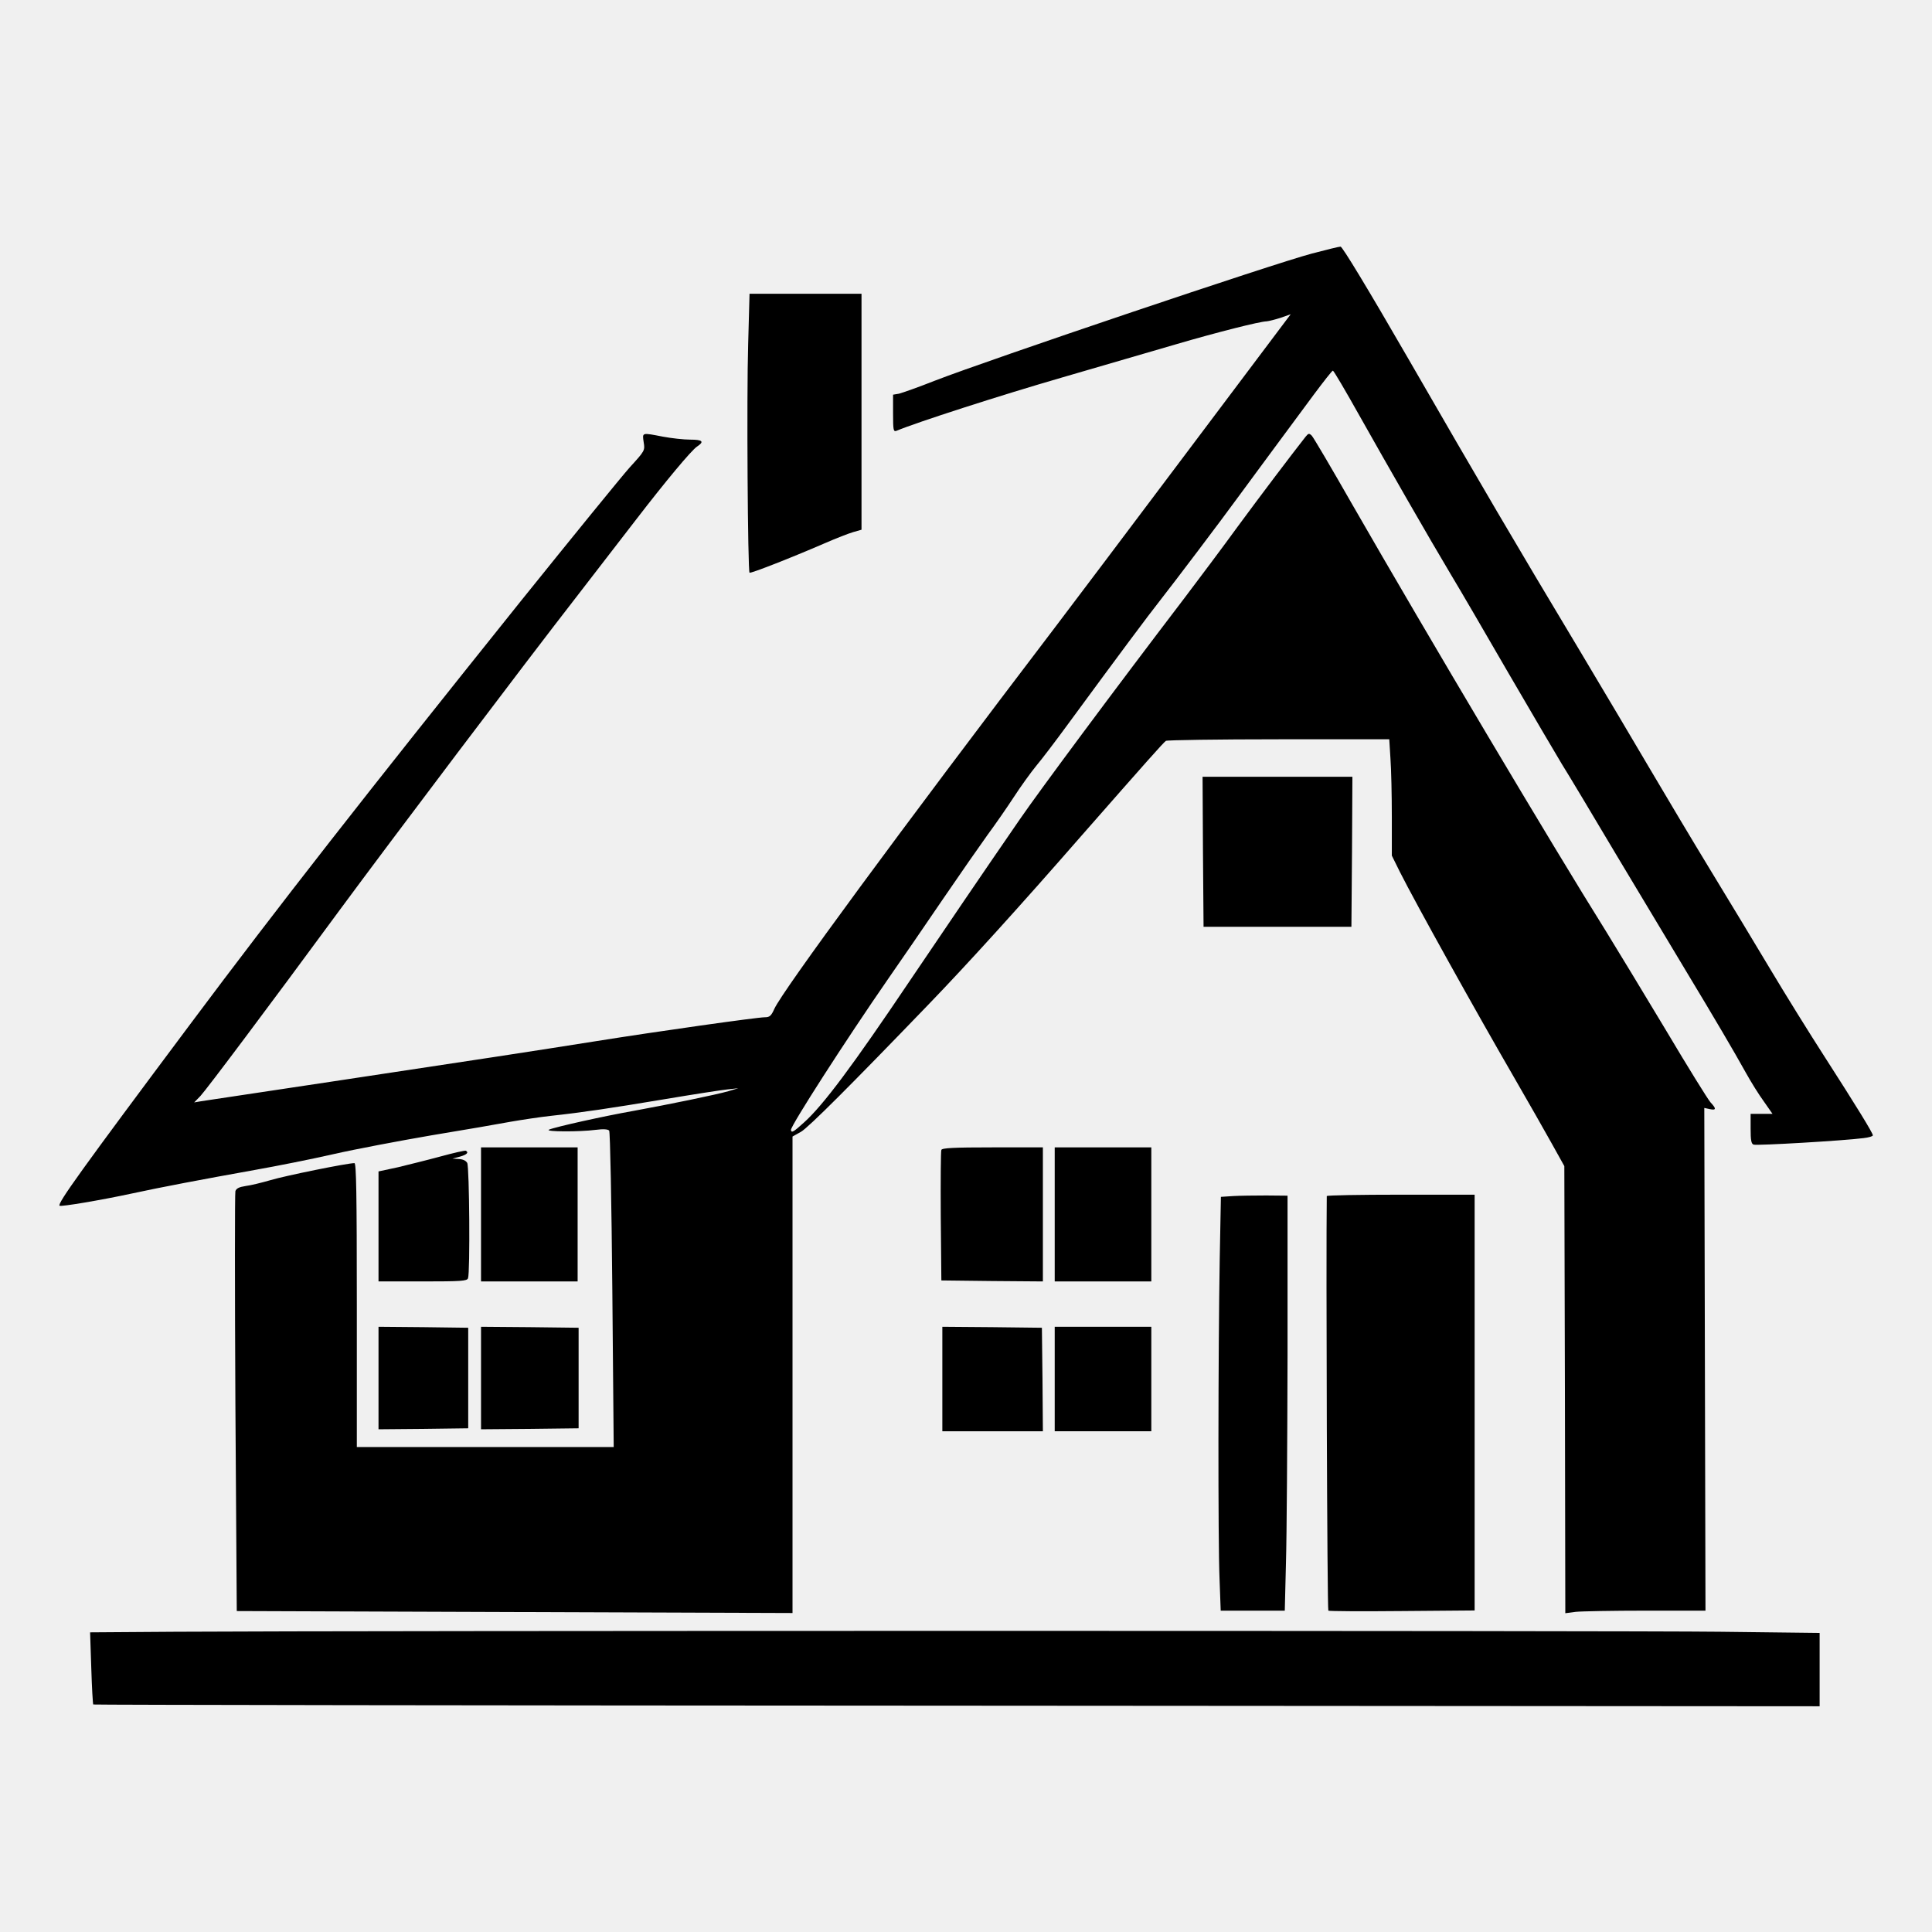
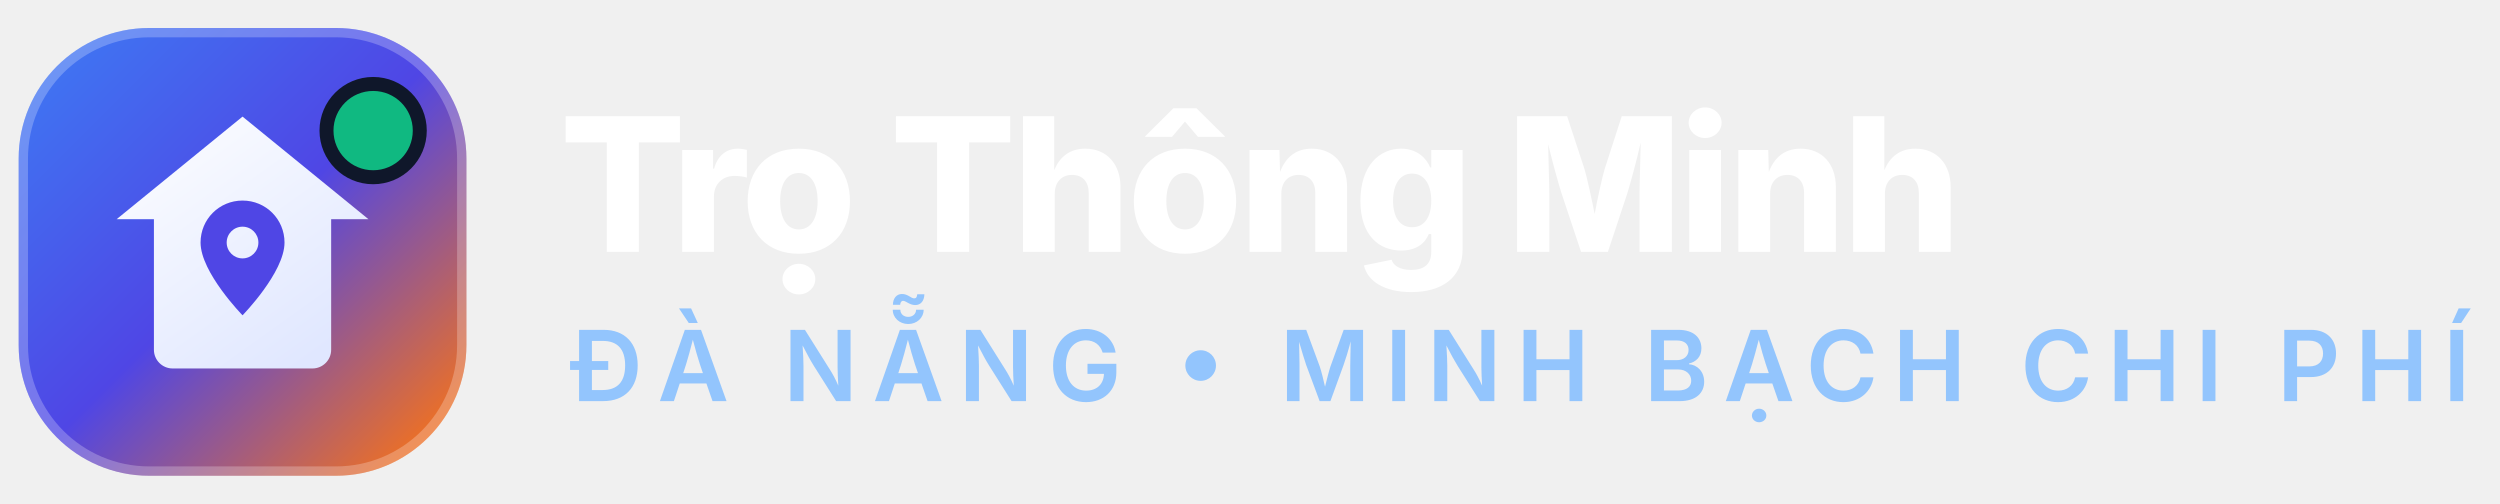
- <svg xmlns="http://www.w3.org/2000/svg" version="1.0" width="980pt" height="980pt" viewBox="0 0 980 980" preserveAspectRatio="xMidYMid meet">
-   <g transform="translate(0,980) scale(0.1,-0.1)" fill="#000000" stroke="none">
-     <path d="M6655 8514 c-197 -52 -1634 -537 -1913 -645 -83 -33 -166 -62 -182 -66 l-30 -5 0 -95 c0 -87 2 -94 18 -88 100 42 524 179 842 271 217 63 478 139 580 169 198 58 422 115 455 115 11 1 43 9 71 18 l51 18 -527 -701 c-289 -385 -588 -781 -663 -880 -791 -1039 -1386 -1848 -1429 -1942 -16 -36 -24 -43 -48 -43 -39 0 -548 -72 -855 -121 -322 -51 -569 -89 -1340 -205 -346 -52 -646 -97 -665 -100 l-35 -6 32 33 c33 36 337 441 704 940 261 354 936 1248 1205 1594 106 138 242 313 301 390 147 191 280 351 309 370 38 25 28 35 -35 35 -33 0 -95 7 -138 15 -109 21 -105 22 -98 -28 7 -42 6 -44 -70 -127 -42 -47 -291 -353 -554 -680 -791 -987 -1231 -1549 -1676 -2145 -556 -744 -674 -909 -663 -921 7 -6 209 28 367 62 147 32 359 72 621 119 113 20 294 56 403 81 110 25 332 67 495 95 164 27 344 58 402 69 58 10 150 24 205 30 157 17 299 38 580 85 143 24 285 46 315 49 l55 6 -50 -15 c-63 -18 -296 -66 -482 -100 -152 -27 -395 -81 -428 -95 -25 -11 154 -12 238 -1 38 5 61 3 67 -4 5 -6 12 -365 16 -808 l7 -797 -651 0 -652 0 0 720 c0 569 -3 720 -12 720 -32 1 -352 -64 -425 -86 -45 -13 -102 -27 -127 -30 -33 -5 -47 -12 -52 -26 -3 -11 -3 -495 0 -1075 l7 -1055 1409 -5 1410 -5 0 1208 0 1209 43 24 c38 22 251 235 647 646 193 200 461 495 775 855 331 377 416 473 429 482 6 4 263 8 572 8 l561 0 6 -97 c4 -54 7 -187 7 -296 l0 -197 41 -83 c80 -159 386 -709 579 -1042 70 -121 156 -272 191 -335 l64 -115 3 -1134 2 -1134 53 7 c28 3 188 6 355 6 l303 0 -3 1275 -3 1275 28 -6 c33 -7 34 2 3 35 -13 15 -115 179 -226 366 -112 187 -249 412 -303 500 -276 441 -905 1500 -1287 2165 -105 184 -198 342 -206 350 -13 13 -17 13 -32 -6 -70 -89 -229 -299 -343 -454 -74 -102 -197 -266 -272 -365 -360 -472 -735 -977 -834 -1121 -189 -274 -383 -560 -558 -819 -290 -431 -439 -631 -537 -719 -53 -48 -63 -54 -66 -38 -3 19 278 456 494 768 61 87 184 267 274 399 90 132 194 281 230 331 37 50 96 135 132 190 35 54 87 126 114 159 28 33 100 128 160 210 271 369 403 546 469 630 76 97 300 393 403 534 35 47 113 154 174 236 61 83 152 205 202 273 50 67 93 122 97 122 4 0 64 -102 134 -227 147 -261 352 -619 465 -808 43 -71 174 -296 292 -500 118 -203 240 -410 270 -460 31 -49 159 -263 285 -475 127 -212 282 -470 345 -575 146 -242 243 -407 303 -515 26 -47 67 -113 92 -147 l44 -63 -55 0 -56 0 0 -75 c0 -58 3 -77 15 -81 15 -6 459 20 558 33 26 3 47 9 47 14 0 12 -85 150 -245 399 -76 118 -199 316 -273 440 -74 124 -210 349 -302 500 -92 151 -229 381 -305 510 -76 129 -240 406 -365 615 -330 550 -494 830 -865 1473 -209 362 -336 571 -345 571 -8 0 -73 -16 -145 -35z" />
-     <path d="M3795 8053 c-8 -259 -2 -1149 7 -1158 5 -5 205 73 383 150 55 24 119 49 143 56 l42 12 0 599 0 598 -284 0 -284 0 -7 -257z" />
-     <path d="M6102 5480 l3 -381 375 0 375 0 3 381 2 380 -380 0 -380 0 2 -380z" />
-     <path d="M2440 3640 l0 -340 245 0 245 0 0 340 0 340 -245 0 -245 0 0 -340z" />
-     <path d="M4775 3967 c-3 -7 -4 -158 -3 -337 l3 -325 258 -3 257 -2 0 340 0 340 -255 0 c-196 0 -257 -3 -260 -13z" />
-     <path d="M5350 3640 l0 -340 245 0 245 0 0 340 0 340 -245 0 -245 0 0 -340z" />
-     <path d="M2235 3934 c-66 -18 -164 -42 -217 -55 l-98 -21 0 -279 0 -279 224 0 c195 0 225 2 230 16 11 28 7 564 -4 585 -7 12 -22 19 -43 20 l-32 2 38 10 c35 10 46 21 30 30 -5 2 -62 -11 -128 -29z" />
-     <path d="M6254 3733 l-61 -4 -6 -317 c-8 -463 -9 -1431 -1 -1619 l6 -163 163 0 162 0 6 243 c4 133 7 607 8 1052 l0 810 -108 1 c-59 0 -136 -1 -169 -3z" />
-     <path d="M6730 3733 c-4 -325 2 -2099 8 -2103 4 -3 172 -4 375 -2 l367 3 0 1055 0 1054 -375 0 c-206 0 -375 -3 -375 -7z" />
-     <path d="M1920 2810 l0 -260 228 2 227 3 0 255 0 255 -227 3 -228 2 0 -260z" />
-     <path d="M2440 2810 l0 -260 248 2 247 3 0 255 0 255 -247 3 -248 2 0 -260z" />
-     <path d="M4780 2805 l0 -265 255 0 255 0 -2 263 -3 262 -252 3 -253 2 0 -265z" />
-     <path d="M5350 2805 l0 -265 245 0 245 0 0 265 0 265 -245 0 -245 0 0 -265z" />
-     <path d="M891 1523 l-434 -3 6 -181 c3 -100 8 -183 10 -185 2 -2 1973 -5 4380 -6 l4377 -3 0 186 0 186 -507 6 c-476 6 -6884 6 -7832 0z" />
-   </g>
+ <svg xmlns="http://www.w3.org/2000/svg" viewBox="0 0 268 54" width="268" height="54" fill="none">
+   <defs>
+     <linearGradient id="brandGrad" x1="0" y1="0" x2="48" y2="48" gradientUnits="userSpaceOnUse">
+       <stop offset="0%" stop-color="#3B82F6" />
+       <stop offset="55%" stop-color="#4F46E5" />
+       <stop offset="100%" stop-color="#F97316" />
+     </linearGradient>
+     <linearGradient id="pinGrad" x1="14" y1="10" x2="34" y2="38" gradientUnits="userSpaceOnUse">
+       <stop offset="0%" stop-color="#FFFFFF" />
+       <stop offset="100%" stop-color="#E0E7FF" />
+     </linearGradient>
+   </defs>
+   <rect x="2" y="3" width="48" height="48" rx="14" fill="url(#brandGrad)" />
+   <rect x="2.5" y="3.5" width="47" height="47" rx="13.5" stroke="#FFFFFF" stroke-opacity="0.24" />
+   <path d="M26 12.5L12.5 23.5H16.5V37.5C16.5 38.6 17.4 39.5 18.5 39.5H33.5C34.6 39.5 35.5 38.6 35.5 37.5V23.5H39.5L26 12.5Z" fill="url(#pinGrad)" />
+   <path d="M26 21.5C23.5 21.5 21.5 23.5 21.5 26C21.5 29.2 26 33.8 26 33.8C26 33.8 30.5 29.2 30.5 26C30.5 23.5 28.5 21.5 26 21.5ZM26 27.7C25.06 27.7 24.3 26.94 24.3 26C24.3 25.06 25.06 24.3 26 24.3C26.94 24.3 27.7 25.06 27.7 26C27.7 26.94 26.94 27.7 26 27.7Z" fill="#4F46E5" />
+   <circle cx="40" cy="14" r="5" fill="#10B981" stroke="#0F172A" stroke-width="1.5" />
+   <text x="60" y="27" fill="#FFFFFF" font-family="'Plus Jakarta Sans', 'Be Vietnam Pro', system-ui, -apple-system, sans-serif" font-weight="800" font-size="20" letter-spacing="-0.4">Trọ Thông Minh</text>
+   <text x="61" y="43" fill="#93C5FD" font-family="'Be Vietnam Pro', system-ui, -apple-system, sans-serif" font-weight="600" font-size="10.5" letter-spacing="1.6">ĐÀ NẴNG • MINH BẠCH CHI PHÍ</text>
</svg>
